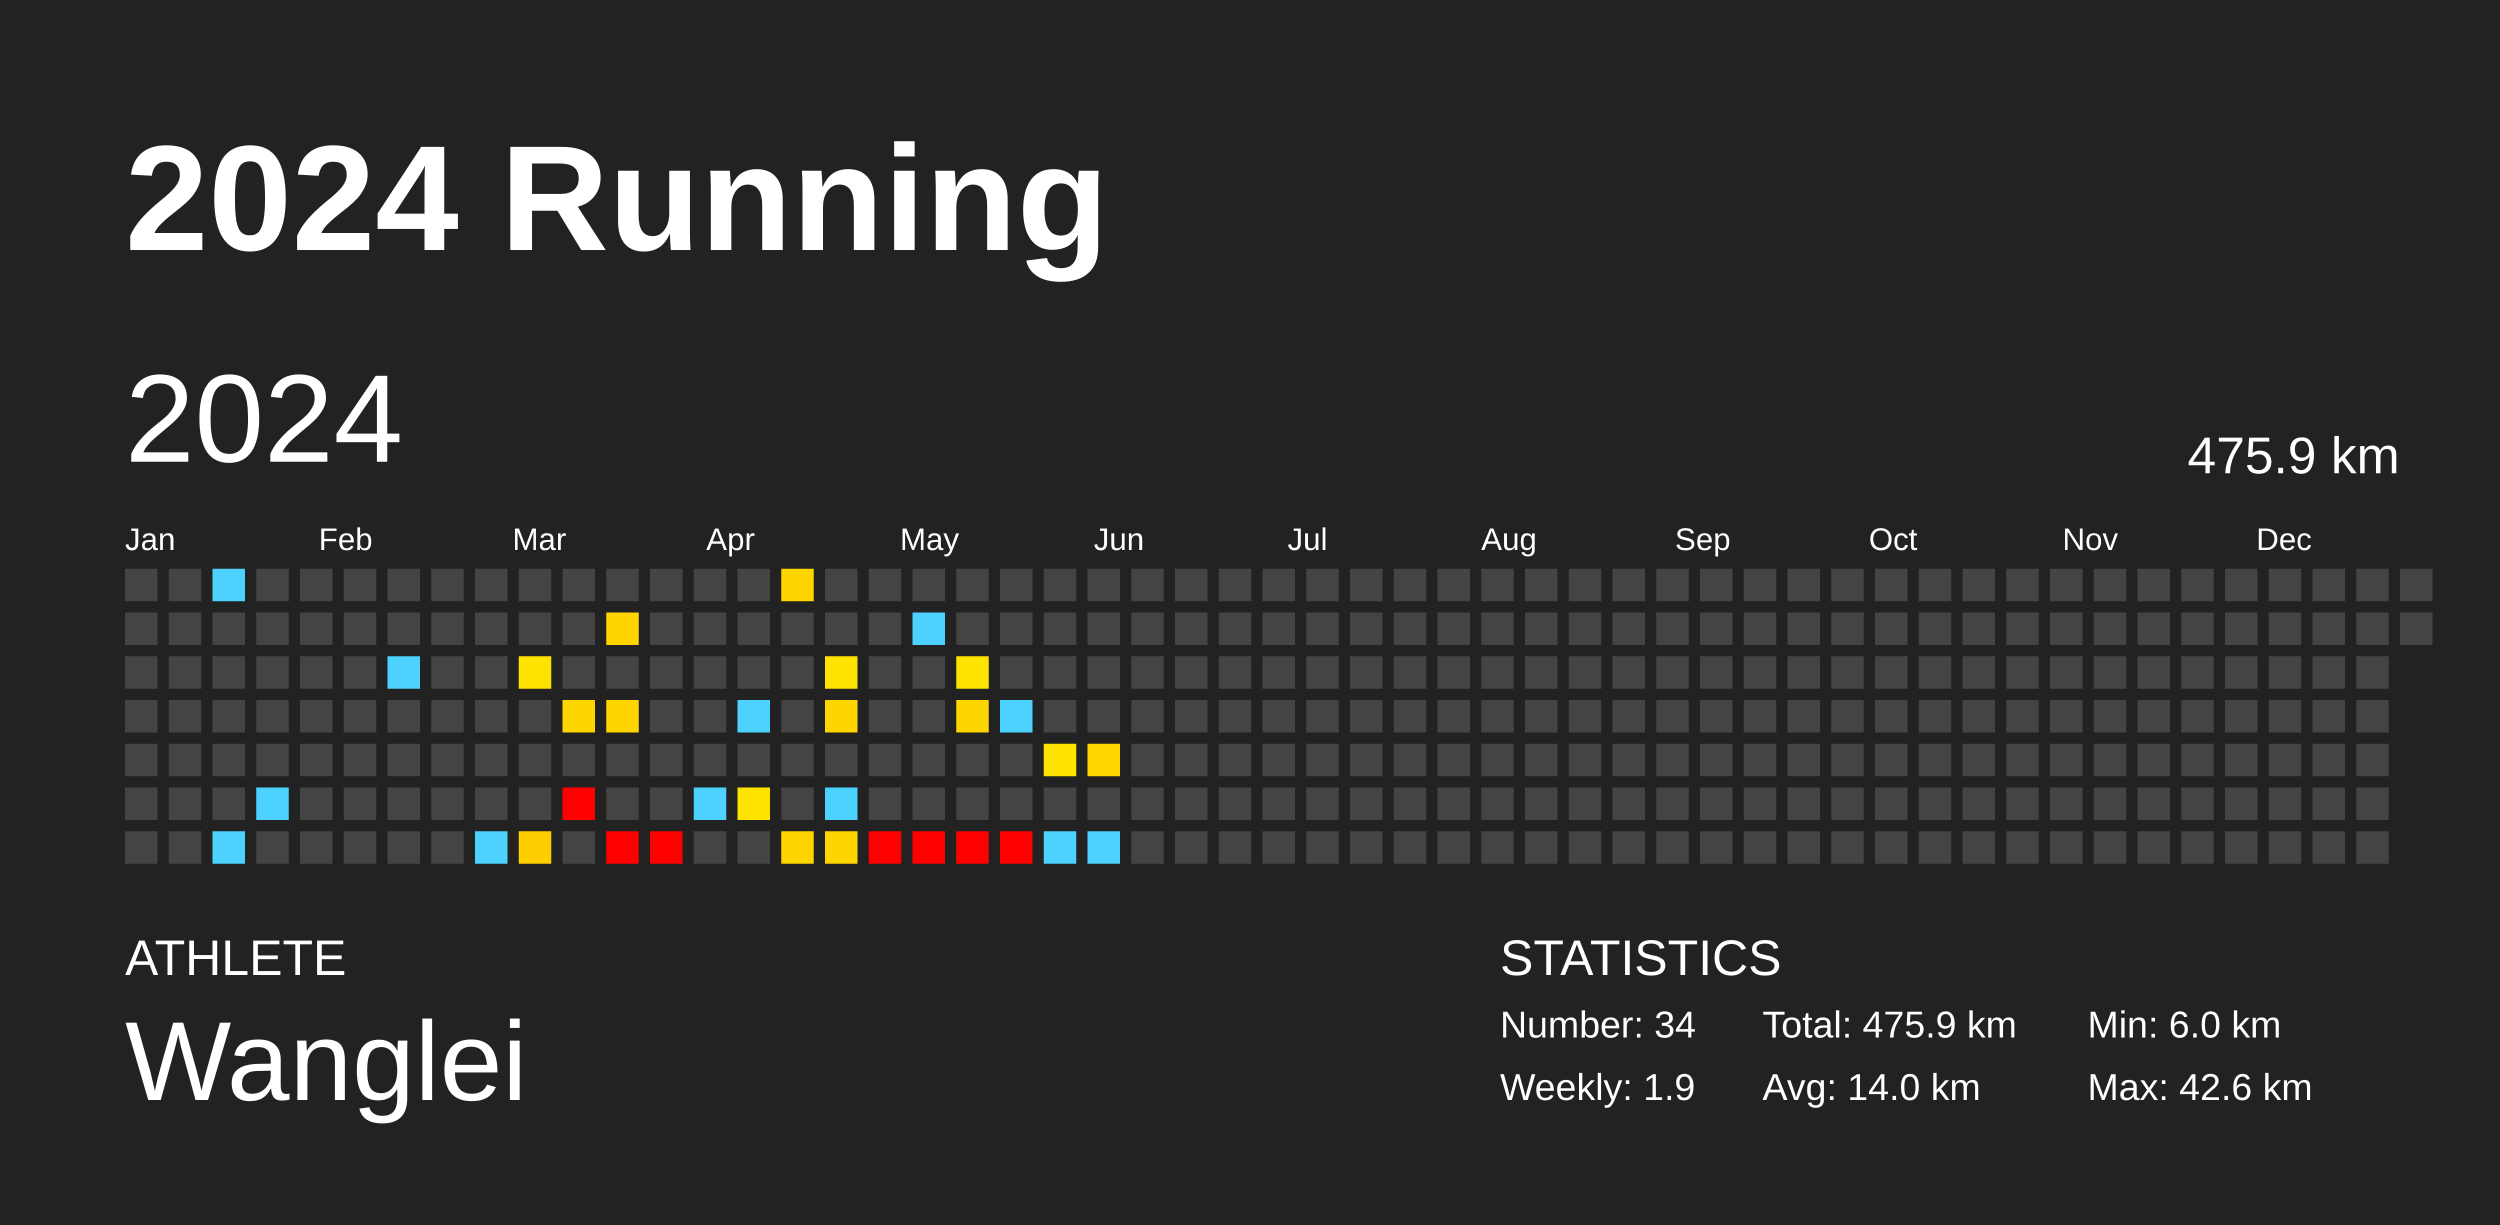
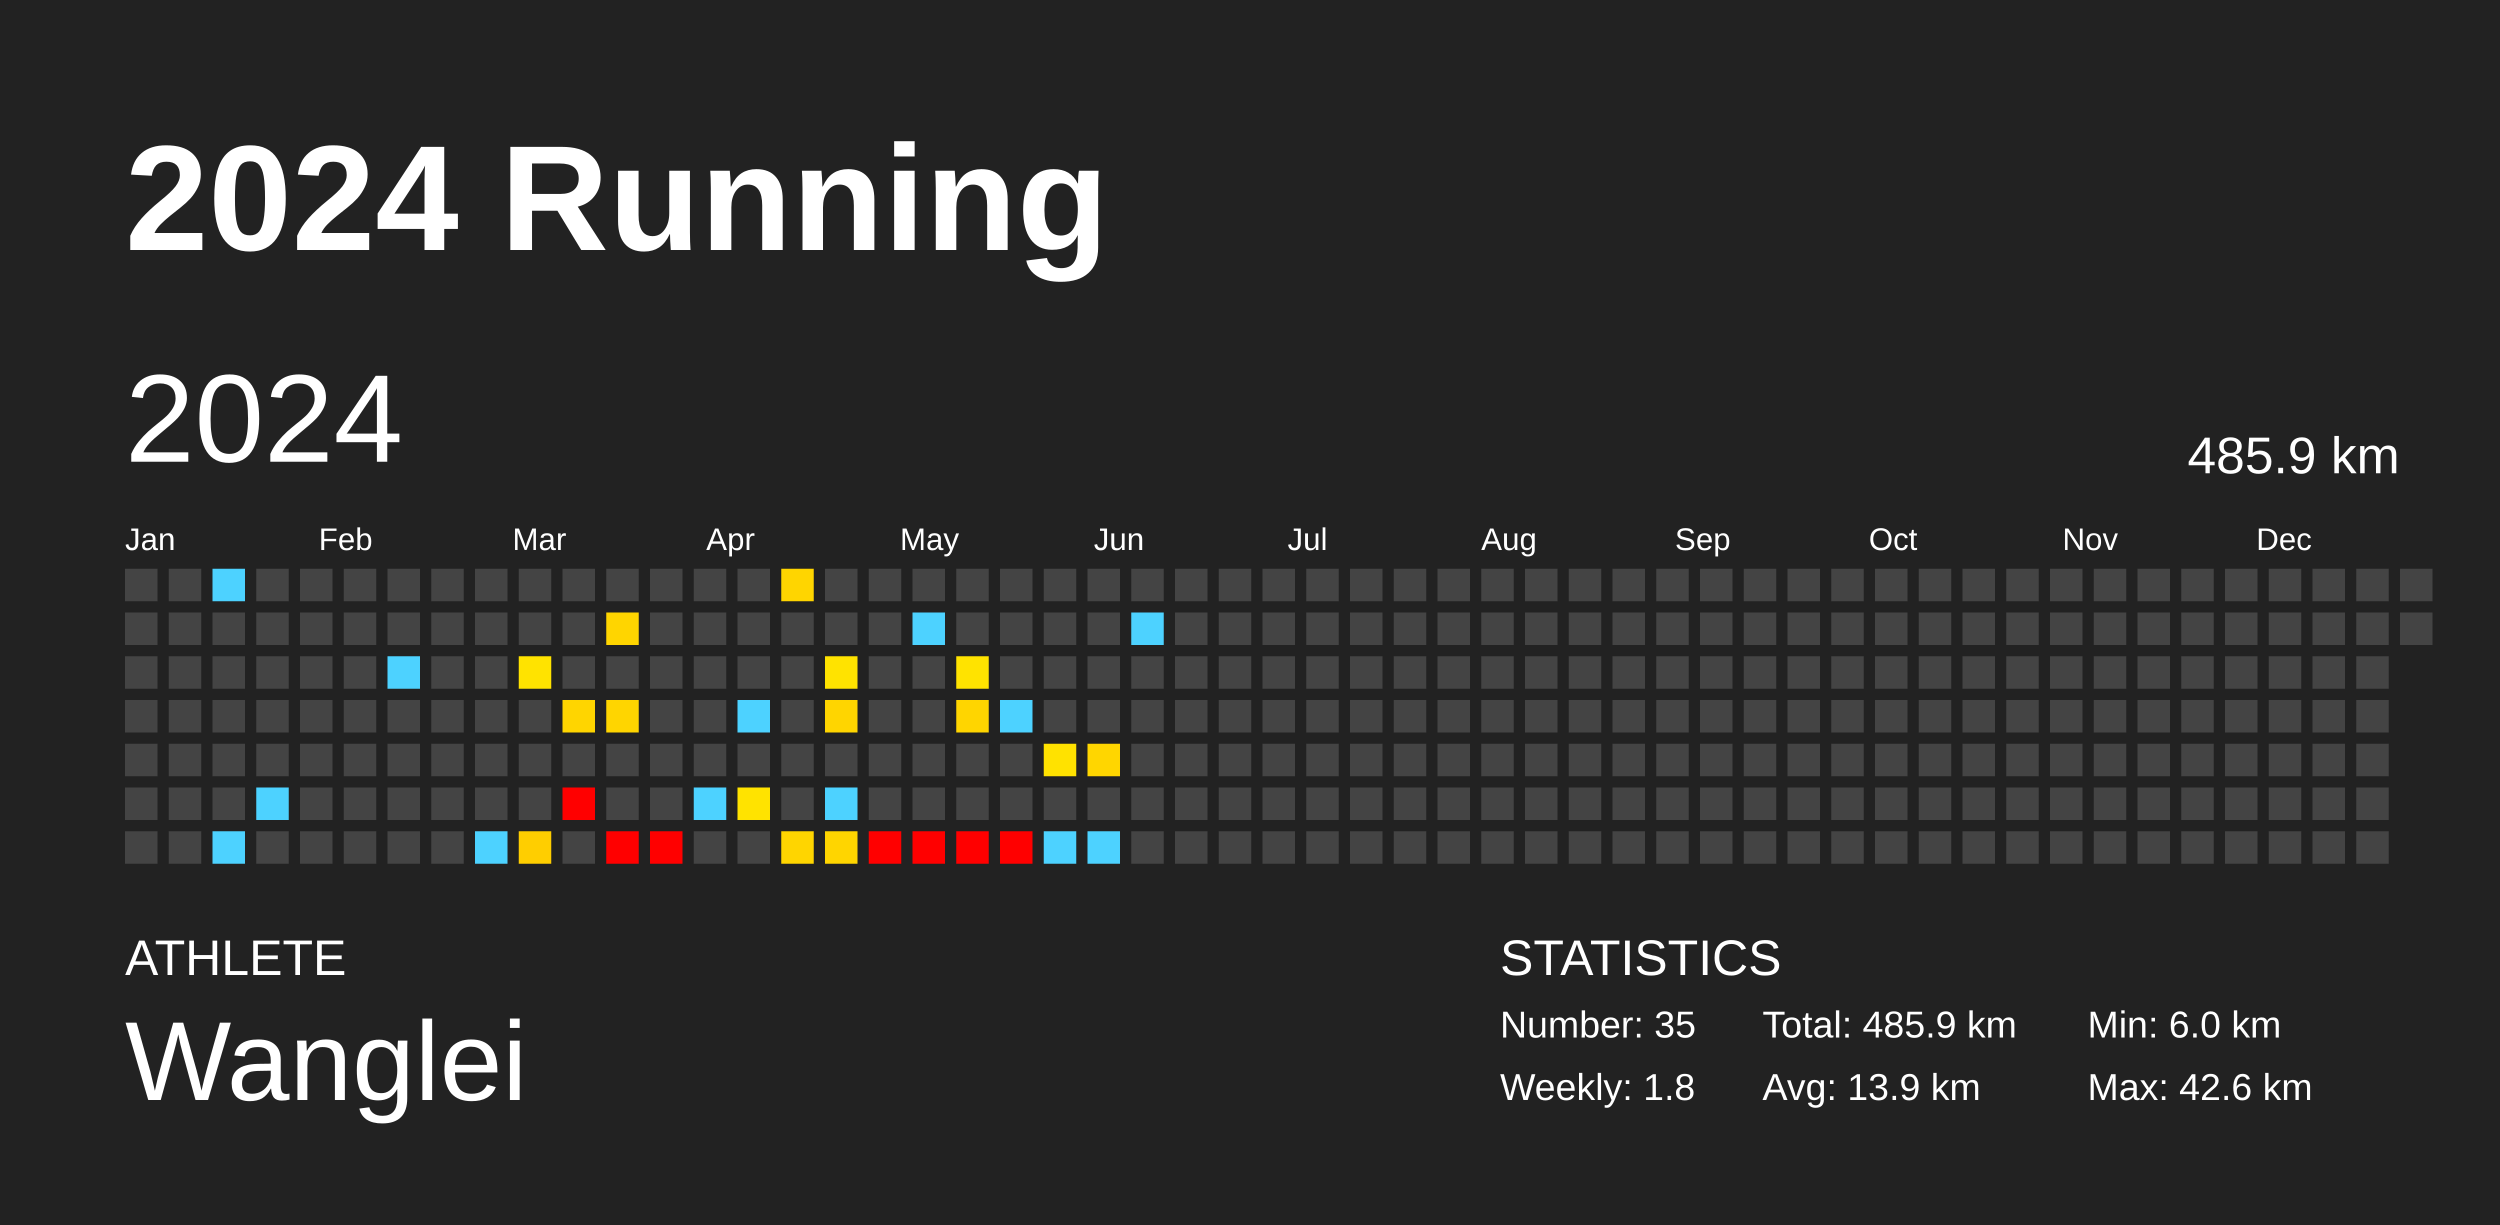
<svg xmlns="http://www.w3.org/2000/svg" baseProfile="full" height="98mm" version="1.1" viewBox="0,0,200,98" width="200mm">
  <defs />
  <rect fill="#222222" height="98" width="200" x="0" y="0" />
  <text fill="#FFFFFF" style="font-size:12px; font-family:Arial; font-weight:bold;" x="10" y="20">2024 Running</text>
  <text fill="#FFFFFF" style="font-size:4px; font-family:Arial" x="10" y="78">ATHLETE</text>
  <text fill="#FFFFFF" style="font-size:9px; font-family:Arial" x="10" y="88">Wanglei</text>
  <text fill="#FFFFFF" style="font-size:4px; font-family:Arial" x="120" y="78">STATISTICS</text>
-   <text fill="#FFFFFF" style="font-size:3px; font-family:Arial" x="120" y="83">Number: 34</text>
-   <text fill="#FFFFFF" style="font-size:3px; font-family:Arial" x="120" y="88">Weekly: 1.9</text>
-   <text fill="#FFFFFF" style="font-size:3px; font-family:Arial" x="141" y="83">Total: 475.9 km</text>
-   <text fill="#FFFFFF" style="font-size:3px; font-family:Arial" x="141" y="88">Avg: 14.0 km</text>
+   <text fill="#FFFFFF" style="font-size:3px; font-family:Arial" x="120" y="83">Number: 35</text>
+   <text fill="#FFFFFF" style="font-size:3px; font-family:Arial" x="120" y="88">Weekly: 1.8</text>
+   <text fill="#FFFFFF" style="font-size:3px; font-family:Arial" x="141" y="83">Total: 485.9 km</text>
+   <text fill="#FFFFFF" style="font-size:3px; font-family:Arial" x="141" y="88">Avg: 13.9 km</text>
  <text fill="#FFFFFF" style="font-size:3px; font-family:Arial" x="167" y="83">Min: 6.0 km</text>
  <text fill="#FFFFFF" style="font-size:3px; font-family:Arial" x="167" y="88">Max: 42.6 km</text>
  <text dominant-baseline="hanging" fill="#FFFFFF" style="font-size:10.0px; font-family:Arial;" x="10" y="30">2024</text>
-   <text dominant-baseline="hanging" fill="#FFFFFF" style="font-size:4.125px; font-family:Arial;" x="175" y="35">475.9 km</text>
+   <text dominant-baseline="hanging" fill="#FFFFFF" style="font-size:4.125px; font-family:Arial;" x="175" y="35">485.9 km</text>
  <text fill="#FFFFFF" style="font-size:2.5px; font-family:Arial" x="10.0" y="44">Jan</text>
  <text fill="#FFFFFF" style="font-size:2.5px; font-family:Arial" x="25.5" y="44">Feb</text>
  <text fill="#FFFFFF" style="font-size:2.5px; font-family:Arial" x="41.0" y="44">Mar</text>
  <text fill="#FFFFFF" style="font-size:2.5px; font-family:Arial" x="56.5" y="44">Apr</text>
  <text fill="#FFFFFF" style="font-size:2.5px; font-family:Arial" x="72.0" y="44">May</text>
  <text fill="#FFFFFF" style="font-size:2.5px; font-family:Arial" x="87.5" y="44">Jun</text>
  <text fill="#FFFFFF" style="font-size:2.5px; font-family:Arial" x="103.0" y="44">Jul</text>
  <text fill="#FFFFFF" style="font-size:2.5px; font-family:Arial" x="118.5" y="44">Aug</text>
  <text fill="#FFFFFF" style="font-size:2.5px; font-family:Arial" x="134.0" y="44">Sep</text>
  <text fill="#FFFFFF" style="font-size:2.5px; font-family:Arial" x="149.5" y="44">Oct</text>
  <text fill="#FFFFFF" style="font-size:2.5px; font-family:Arial" x="165.0" y="44">Nov</text>
  <text fill="#FFFFFF" style="font-size:2.5px; font-family:Arial" x="180.5" y="44">Dec</text>
  <rect fill="#444444" height="2.6" width="2.6" x="10.0" y="45.5" />
  <rect fill="#444444" height="2.6" width="2.6" x="10.0" y="49.0" />
  <rect fill="#444444" height="2.6" width="2.6" x="10.0" y="52.5" />
  <rect fill="#444444" height="2.6" width="2.6" x="10.0" y="56.0" />
  <rect fill="#444444" height="2.6" width="2.6" x="10.0" y="59.5" />
  <rect fill="#444444" height="2.6" width="2.6" x="10.0" y="63.0" />
  <rect fill="#444444" height="2.6" width="2.6" x="10.0" y="66.5" />
  <rect fill="#444444" height="2.6" width="2.6" x="13.5" y="45.5" />
  <rect fill="#444444" height="2.6" width="2.6" x="13.5" y="49.0" />
  <rect fill="#444444" height="2.6" width="2.6" x="13.5" y="52.5" />
  <rect fill="#444444" height="2.6" width="2.6" x="13.5" y="56.0" />
  <rect fill="#444444" height="2.6" width="2.6" x="13.5" y="59.5" />
  <rect fill="#444444" height="2.6" width="2.6" x="13.5" y="63.0" />
  <rect fill="#444444" height="2.6" width="2.6" x="13.5" y="66.5" />
  <rect fill="#4dd2ff" height="2.6" width="2.6" x="17.0" y="45.5" />
  <rect fill="#444444" height="2.6" width="2.6" x="17.0" y="49.0" />
  <rect fill="#444444" height="2.6" width="2.6" x="17.0" y="52.5" />
  <rect fill="#444444" height="2.6" width="2.6" x="17.0" y="56.0" />
  <rect fill="#444444" height="2.6" width="2.6" x="17.0" y="59.5" />
  <rect fill="#444444" height="2.6" width="2.6" x="17.0" y="63.0" />
  <rect fill="#4dd2ff" height="2.6" width="2.6" x="17.0" y="66.5" />
  <rect fill="#444444" height="2.6" width="2.6" x="20.5" y="45.5" />
  <rect fill="#444444" height="2.6" width="2.6" x="20.5" y="49.0" />
  <rect fill="#444444" height="2.6" width="2.6" x="20.5" y="52.5" />
  <rect fill="#444444" height="2.6" width="2.6" x="20.5" y="56.0" />
  <rect fill="#444444" height="2.6" width="2.6" x="20.5" y="59.5" />
  <rect fill="#4dd2ff" height="2.6" width="2.6" x="20.5" y="63.0" />
  <rect fill="#444444" height="2.6" width="2.6" x="20.5" y="66.5" />
  <rect fill="#444444" height="2.6" width="2.6" x="24.0" y="45.5" />
  <rect fill="#444444" height="2.6" width="2.6" x="24.0" y="49.0" />
  <rect fill="#444444" height="2.6" width="2.6" x="24.0" y="52.5" />
  <rect fill="#444444" height="2.6" width="2.6" x="24.0" y="56.0" />
  <rect fill="#444444" height="2.6" width="2.6" x="24.0" y="59.5" />
  <rect fill="#444444" height="2.6" width="2.6" x="24.0" y="63.0" />
  <rect fill="#444444" height="2.6" width="2.6" x="24.0" y="66.5" />
  <rect fill="#444444" height="2.6" width="2.6" x="27.5" y="45.5" />
  <rect fill="#444444" height="2.6" width="2.6" x="27.5" y="49.0" />
  <rect fill="#444444" height="2.6" width="2.6" x="27.5" y="52.5" />
  <rect fill="#444444" height="2.6" width="2.6" x="27.5" y="56.0" />
  <rect fill="#444444" height="2.6" width="2.6" x="27.5" y="59.5" />
  <rect fill="#444444" height="2.6" width="2.6" x="27.5" y="63.0" />
  <rect fill="#444444" height="2.6" width="2.6" x="27.5" y="66.5" />
  <rect fill="#444444" height="2.6" width="2.6" x="31.0" y="45.5" />
  <rect fill="#444444" height="2.6" width="2.6" x="31.0" y="49.0" />
  <rect fill="#4dd2ff" height="2.6" width="2.6" x="31.0" y="52.5" />
  <rect fill="#444444" height="2.6" width="2.6" x="31.0" y="56.0" />
  <rect fill="#444444" height="2.6" width="2.6" x="31.0" y="59.5" />
  <rect fill="#444444" height="2.6" width="2.6" x="31.0" y="63.0" />
  <rect fill="#444444" height="2.6" width="2.6" x="31.0" y="66.5" />
  <rect fill="#444444" height="2.6" width="2.6" x="34.5" y="45.5" />
  <rect fill="#444444" height="2.6" width="2.6" x="34.5" y="49.0" />
  <rect fill="#444444" height="2.6" width="2.6" x="34.5" y="52.5" />
  <rect fill="#444444" height="2.6" width="2.6" x="34.5" y="56.0" />
  <rect fill="#444444" height="2.6" width="2.6" x="34.5" y="59.5" />
  <rect fill="#444444" height="2.6" width="2.6" x="34.5" y="63.0" />
  <rect fill="#444444" height="2.6" width="2.6" x="34.5" y="66.5" />
  <rect fill="#444444" height="2.6" width="2.6" x="38.0" y="45.5" />
  <rect fill="#444444" height="2.6" width="2.6" x="38.0" y="49.0" />
  <rect fill="#444444" height="2.6" width="2.6" x="38.0" y="52.5" />
  <rect fill="#444444" height="2.6" width="2.6" x="38.0" y="56.0" />
  <rect fill="#444444" height="2.6" width="2.6" x="38.0" y="59.5" />
  <rect fill="#444444" height="2.6" width="2.6" x="38.0" y="63.0" />
  <rect fill="#4dd2ff" height="2.6" width="2.6" x="38.0" y="66.5" />
  <rect fill="#444444" height="2.6" width="2.6" x="41.5" y="45.5" />
  <rect fill="#444444" height="2.6" width="2.6" x="41.5" y="49.0" />
  <rect fill="#ffe300" height="2.6" width="2.6" x="41.5" y="52.5" />
  <rect fill="#444444" height="2.6" width="2.6" x="41.5" y="56.0" />
  <rect fill="#444444" height="2.6" width="2.6" x="41.5" y="59.5" />
  <rect fill="#444444" height="2.6" width="2.6" x="41.5" y="63.0" />
  <rect fill="#ffce00" height="2.6" width="2.6" x="41.5" y="66.5" />
  <rect fill="#444444" height="2.6" width="2.6" x="45.0" y="45.5" />
  <rect fill="#444444" height="2.6" width="2.6" x="45.0" y="49.0" />
  <rect fill="#444444" height="2.6" width="2.6" x="45.0" y="52.5" />
  <rect fill="#ffd500" height="2.6" width="2.6" x="45.0" y="56.0" />
  <rect fill="#444444" height="2.6" width="2.6" x="45.0" y="59.5" />
  <rect fill="red" height="2.6" width="2.6" x="45.0" y="63.0" />
  <rect fill="#444444" height="2.6" width="2.6" x="45.0" y="66.5" />
  <rect fill="#444444" height="2.6" width="2.6" x="48.5" y="45.5" />
  <rect fill="#ffd500" height="2.6" width="2.6" x="48.5" y="49.0" />
  <rect fill="#444444" height="2.6" width="2.6" x="48.5" y="52.5" />
  <rect fill="#ffd500" height="2.6" width="2.6" x="48.5" y="56.0" />
  <rect fill="#444444" height="2.6" width="2.6" x="48.5" y="59.5" />
  <rect fill="#444444" height="2.6" width="2.6" x="48.5" y="63.0" />
  <rect fill="red" height="2.6" width="2.6" x="48.5" y="66.5" />
  <rect fill="#444444" height="2.6" width="2.6" x="52.0" y="45.5" />
  <rect fill="#444444" height="2.6" width="2.6" x="52.0" y="49.0" />
  <rect fill="#444444" height="2.6" width="2.6" x="52.0" y="52.5" />
  <rect fill="#444444" height="2.6" width="2.6" x="52.0" y="56.0" />
  <rect fill="#444444" height="2.6" width="2.6" x="52.0" y="59.5" />
  <rect fill="#444444" height="2.6" width="2.6" x="52.0" y="63.0" />
  <rect fill="red" height="2.6" width="2.6" x="52.0" y="66.5" />
  <rect fill="#444444" height="2.6" width="2.6" x="55.5" y="45.5" />
  <rect fill="#444444" height="2.6" width="2.6" x="55.5" y="49.0" />
  <rect fill="#444444" height="2.6" width="2.6" x="55.5" y="52.5" />
  <rect fill="#444444" height="2.6" width="2.6" x="55.5" y="56.0" />
  <rect fill="#444444" height="2.6" width="2.6" x="55.5" y="59.5" />
  <rect fill="#4dd2ff" height="2.6" width="2.6" x="55.5" y="63.0" />
  <rect fill="#444444" height="2.6" width="2.6" x="55.5" y="66.5" />
  <rect fill="#444444" height="2.6" width="2.6" x="59.0" y="45.5" />
  <rect fill="#444444" height="2.6" width="2.6" x="59.0" y="49.0" />
  <rect fill="#444444" height="2.6" width="2.6" x="59.0" y="52.5" />
  <rect fill="#4dd2ff" height="2.6" width="2.6" x="59.0" y="56.0" />
  <rect fill="#444444" height="2.6" width="2.6" x="59.0" y="59.5" />
  <rect fill="#ffe300" height="2.6" width="2.6" x="59.0" y="63.0" />
  <rect fill="#444444" height="2.6" width="2.6" x="59.0" y="66.5" />
  <rect fill="#ffd500" height="2.6" width="2.6" x="62.5" y="45.5" />
  <rect fill="#444444" height="2.6" width="2.6" x="62.5" y="49.0" />
  <rect fill="#444444" height="2.6" width="2.6" x="62.5" y="52.5" />
  <rect fill="#444444" height="2.6" width="2.6" x="62.5" y="56.0" />
  <rect fill="#444444" height="2.6" width="2.6" x="62.5" y="59.5" />
  <rect fill="#444444" height="2.6" width="2.6" x="62.5" y="63.0" />
  <rect fill="#ffd500" height="2.6" width="2.6" x="62.5" y="66.5" />
  <rect fill="#444444" height="2.6" width="2.6" x="66.0" y="45.5" />
  <rect fill="#444444" height="2.6" width="2.6" x="66.0" y="49.0" />
  <rect fill="#ffe300" height="2.6" width="2.6" x="66.0" y="52.5" />
  <rect fill="#ffd500" height="2.6" width="2.6" x="66.0" y="56.0" />
  <rect fill="#444444" height="2.6" width="2.6" x="66.0" y="59.5" />
  <rect fill="#4dd2ff" height="2.6" width="2.6" x="66.0" y="63.0" />
  <rect fill="#ffd500" height="2.6" width="2.6" x="66.0" y="66.5" />
  <rect fill="#444444" height="2.6" width="2.6" x="69.5" y="45.5" />
  <rect fill="#444444" height="2.6" width="2.6" x="69.5" y="49.0" />
  <rect fill="#444444" height="2.6" width="2.6" x="69.5" y="52.5" />
  <rect fill="#444444" height="2.6" width="2.6" x="69.5" y="56.0" />
  <rect fill="#444444" height="2.6" width="2.6" x="69.5" y="59.5" />
  <rect fill="#444444" height="2.6" width="2.6" x="69.5" y="63.0" />
  <rect fill="red" height="2.6" width="2.6" x="69.5" y="66.5" />
  <rect fill="#444444" height="2.6" width="2.6" x="73.0" y="45.5" />
  <rect fill="#4dd2ff" height="2.6" width="2.6" x="73.0" y="49.0" />
  <rect fill="#444444" height="2.6" width="2.6" x="73.0" y="52.5" />
  <rect fill="#444444" height="2.6" width="2.6" x="73.0" y="56.0" />
  <rect fill="#444444" height="2.6" width="2.6" x="73.0" y="59.5" />
  <rect fill="#444444" height="2.6" width="2.6" x="73.0" y="63.0" />
  <rect fill="red" height="2.6" width="2.6" x="73.0" y="66.5" />
  <rect fill="#444444" height="2.6" width="2.6" x="76.5" y="45.5" />
  <rect fill="#444444" height="2.6" width="2.6" x="76.5" y="49.0" />
  <rect fill="#ffe300" height="2.6" width="2.6" x="76.5" y="52.5" />
  <rect fill="#ffd500" height="2.6" width="2.6" x="76.5" y="56.0" />
  <rect fill="#444444" height="2.6" width="2.6" x="76.5" y="59.5" />
  <rect fill="#444444" height="2.6" width="2.6" x="76.5" y="63.0" />
  <rect fill="red" height="2.6" width="2.6" x="76.5" y="66.5" />
  <rect fill="#444444" height="2.6" width="2.6" x="80.0" y="45.5" />
  <rect fill="#444444" height="2.6" width="2.6" x="80.0" y="49.0" />
  <rect fill="#444444" height="2.6" width="2.6" x="80.0" y="52.5" />
  <rect fill="#4dd2ff" height="2.6" width="2.6" x="80.0" y="56.0" />
  <rect fill="#444444" height="2.6" width="2.6" x="80.0" y="59.5" />
  <rect fill="#444444" height="2.6" width="2.6" x="80.0" y="63.0" />
  <rect fill="red" height="2.6" width="2.6" x="80.0" y="66.5" />
  <rect fill="#444444" height="2.6" width="2.6" x="83.5" y="45.5" />
  <rect fill="#444444" height="2.6" width="2.6" x="83.5" y="49.0" />
  <rect fill="#444444" height="2.6" width="2.6" x="83.5" y="52.5" />
  <rect fill="#444444" height="2.6" width="2.6" x="83.5" y="56.0" />
  <rect fill="#ffe200" height="2.6" width="2.6" x="83.5" y="59.5" />
  <rect fill="#444444" height="2.6" width="2.6" x="83.5" y="63.0" />
  <rect fill="#4dd2ff" height="2.6" width="2.6" x="83.5" y="66.5" />
  <rect fill="#444444" height="2.6" width="2.6" x="87.0" y="45.5" />
  <rect fill="#444444" height="2.6" width="2.6" x="87.0" y="49.0" />
  <rect fill="#444444" height="2.6" width="2.6" x="87.0" y="52.5" />
  <rect fill="#444444" height="2.6" width="2.6" x="87.0" y="56.0" />
  <rect fill="#ffd600" height="2.6" width="2.6" x="87.0" y="59.5" />
  <rect fill="#444444" height="2.6" width="2.6" x="87.0" y="63.0" />
  <rect fill="#4dd2ff" height="2.6" width="2.6" x="87.0" y="66.5" />
  <rect fill="#444444" height="2.6" width="2.6" x="90.5" y="45.5" />
-   <rect fill="#444444" height="2.6" width="2.6" x="90.5" y="49.0" />
+   <rect fill="#4dd2ff" height="2.6" width="2.6" x="90.5" y="49.0" />
  <rect fill="#444444" height="2.6" width="2.6" x="90.5" y="52.5" />
  <rect fill="#444444" height="2.6" width="2.6" x="90.5" y="56.0" />
  <rect fill="#444444" height="2.6" width="2.6" x="90.5" y="59.5" />
  <rect fill="#444444" height="2.6" width="2.6" x="90.5" y="63.0" />
  <rect fill="#444444" height="2.6" width="2.6" x="90.5" y="66.5" />
  <rect fill="#444444" height="2.6" width="2.6" x="94.0" y="45.5" />
  <rect fill="#444444" height="2.6" width="2.6" x="94.0" y="49.0" />
  <rect fill="#444444" height="2.6" width="2.6" x="94.0" y="52.5" />
  <rect fill="#444444" height="2.6" width="2.6" x="94.0" y="56.0" />
  <rect fill="#444444" height="2.6" width="2.6" x="94.0" y="59.5" />
  <rect fill="#444444" height="2.6" width="2.6" x="94.0" y="63.0" />
  <rect fill="#444444" height="2.6" width="2.6" x="94.0" y="66.5" />
  <rect fill="#444444" height="2.6" width="2.6" x="97.5" y="45.5" />
  <rect fill="#444444" height="2.6" width="2.6" x="97.5" y="49.0" />
  <rect fill="#444444" height="2.6" width="2.6" x="97.5" y="52.5" />
  <rect fill="#444444" height="2.6" width="2.6" x="97.5" y="56.0" />
  <rect fill="#444444" height="2.6" width="2.6" x="97.5" y="59.5" />
  <rect fill="#444444" height="2.6" width="2.6" x="97.5" y="63.0" />
  <rect fill="#444444" height="2.6" width="2.6" x="97.5" y="66.5" />
  <rect fill="#444444" height="2.6" width="2.6" x="101.0" y="45.5" />
  <rect fill="#444444" height="2.6" width="2.6" x="101.0" y="49.0" />
  <rect fill="#444444" height="2.6" width="2.6" x="101.0" y="52.5" />
  <rect fill="#444444" height="2.6" width="2.6" x="101.0" y="56.0" />
  <rect fill="#444444" height="2.6" width="2.6" x="101.0" y="59.5" />
  <rect fill="#444444" height="2.6" width="2.6" x="101.0" y="63.0" />
  <rect fill="#444444" height="2.6" width="2.6" x="101.0" y="66.5" />
  <rect fill="#444444" height="2.6" width="2.6" x="104.5" y="45.5" />
  <rect fill="#444444" height="2.6" width="2.6" x="104.5" y="49.0" />
  <rect fill="#444444" height="2.6" width="2.6" x="104.5" y="52.5" />
  <rect fill="#444444" height="2.6" width="2.6" x="104.5" y="56.0" />
  <rect fill="#444444" height="2.6" width="2.6" x="104.5" y="59.5" />
  <rect fill="#444444" height="2.6" width="2.6" x="104.5" y="63.0" />
  <rect fill="#444444" height="2.6" width="2.6" x="104.5" y="66.5" />
  <rect fill="#444444" height="2.6" width="2.6" x="108.0" y="45.5" />
  <rect fill="#444444" height="2.6" width="2.6" x="108.0" y="49.0" />
  <rect fill="#444444" height="2.6" width="2.6" x="108.0" y="52.5" />
  <rect fill="#444444" height="2.6" width="2.6" x="108.0" y="56.0" />
  <rect fill="#444444" height="2.6" width="2.6" x="108.0" y="59.5" />
  <rect fill="#444444" height="2.6" width="2.6" x="108.0" y="63.0" />
  <rect fill="#444444" height="2.6" width="2.6" x="108.0" y="66.5" />
  <rect fill="#444444" height="2.6" width="2.6" x="111.5" y="45.5" />
  <rect fill="#444444" height="2.6" width="2.6" x="111.5" y="49.0" />
  <rect fill="#444444" height="2.6" width="2.6" x="111.5" y="52.5" />
  <rect fill="#444444" height="2.6" width="2.6" x="111.5" y="56.0" />
  <rect fill="#444444" height="2.6" width="2.6" x="111.5" y="59.5" />
  <rect fill="#444444" height="2.6" width="2.6" x="111.5" y="63.0" />
  <rect fill="#444444" height="2.6" width="2.6" x="111.5" y="66.5" />
  <rect fill="#444444" height="2.6" width="2.6" x="115.0" y="45.5" />
  <rect fill="#444444" height="2.6" width="2.6" x="115.0" y="49.0" />
  <rect fill="#444444" height="2.6" width="2.6" x="115.0" y="52.5" />
  <rect fill="#444444" height="2.6" width="2.6" x="115.0" y="56.0" />
  <rect fill="#444444" height="2.6" width="2.6" x="115.0" y="59.5" />
  <rect fill="#444444" height="2.6" width="2.6" x="115.0" y="63.0" />
  <rect fill="#444444" height="2.6" width="2.6" x="115.0" y="66.5" />
  <rect fill="#444444" height="2.6" width="2.6" x="118.5" y="45.5" />
  <rect fill="#444444" height="2.6" width="2.6" x="118.5" y="49.0" />
  <rect fill="#444444" height="2.6" width="2.6" x="118.5" y="52.5" />
  <rect fill="#444444" height="2.6" width="2.6" x="118.5" y="56.0" />
  <rect fill="#444444" height="2.6" width="2.6" x="118.5" y="59.5" />
  <rect fill="#444444" height="2.6" width="2.6" x="118.5" y="63.0" />
  <rect fill="#444444" height="2.6" width="2.6" x="118.5" y="66.5" />
  <rect fill="#444444" height="2.6" width="2.6" x="122.0" y="45.5" />
  <rect fill="#444444" height="2.6" width="2.6" x="122.0" y="49.0" />
  <rect fill="#444444" height="2.6" width="2.6" x="122.0" y="52.5" />
  <rect fill="#444444" height="2.6" width="2.6" x="122.0" y="56.0" />
  <rect fill="#444444" height="2.6" width="2.6" x="122.0" y="59.5" />
  <rect fill="#444444" height="2.6" width="2.6" x="122.0" y="63.0" />
  <rect fill="#444444" height="2.6" width="2.6" x="122.0" y="66.5" />
  <rect fill="#444444" height="2.6" width="2.6" x="125.5" y="45.5" />
  <rect fill="#444444" height="2.6" width="2.6" x="125.5" y="49.0" />
  <rect fill="#444444" height="2.6" width="2.6" x="125.5" y="52.5" />
  <rect fill="#444444" height="2.6" width="2.6" x="125.5" y="56.0" />
  <rect fill="#444444" height="2.6" width="2.6" x="125.5" y="59.5" />
  <rect fill="#444444" height="2.6" width="2.6" x="125.5" y="63.0" />
  <rect fill="#444444" height="2.6" width="2.6" x="125.5" y="66.5" />
  <rect fill="#444444" height="2.6" width="2.6" x="129.0" y="45.5" />
  <rect fill="#444444" height="2.6" width="2.6" x="129.0" y="49.0" />
  <rect fill="#444444" height="2.6" width="2.6" x="129.0" y="52.5" />
  <rect fill="#444444" height="2.6" width="2.6" x="129.0" y="56.0" />
  <rect fill="#444444" height="2.6" width="2.6" x="129.0" y="59.5" />
  <rect fill="#444444" height="2.6" width="2.6" x="129.0" y="63.0" />
  <rect fill="#444444" height="2.6" width="2.6" x="129.0" y="66.5" />
  <rect fill="#444444" height="2.6" width="2.6" x="132.5" y="45.5" />
  <rect fill="#444444" height="2.6" width="2.6" x="132.5" y="49.0" />
  <rect fill="#444444" height="2.6" width="2.6" x="132.5" y="52.5" />
  <rect fill="#444444" height="2.6" width="2.6" x="132.5" y="56.0" />
  <rect fill="#444444" height="2.6" width="2.6" x="132.5" y="59.5" />
  <rect fill="#444444" height="2.6" width="2.6" x="132.5" y="63.0" />
  <rect fill="#444444" height="2.6" width="2.6" x="132.5" y="66.5" />
  <rect fill="#444444" height="2.6" width="2.6" x="136.0" y="45.5" />
  <rect fill="#444444" height="2.6" width="2.6" x="136.0" y="49.0" />
  <rect fill="#444444" height="2.6" width="2.6" x="136.0" y="52.5" />
  <rect fill="#444444" height="2.6" width="2.6" x="136.0" y="56.0" />
  <rect fill="#444444" height="2.6" width="2.6" x="136.0" y="59.5" />
  <rect fill="#444444" height="2.6" width="2.6" x="136.0" y="63.0" />
  <rect fill="#444444" height="2.6" width="2.6" x="136.0" y="66.5" />
  <rect fill="#444444" height="2.6" width="2.6" x="139.5" y="45.5" />
  <rect fill="#444444" height="2.6" width="2.6" x="139.5" y="49.0" />
  <rect fill="#444444" height="2.6" width="2.6" x="139.5" y="52.5" />
  <rect fill="#444444" height="2.6" width="2.6" x="139.5" y="56.0" />
  <rect fill="#444444" height="2.6" width="2.6" x="139.5" y="59.5" />
  <rect fill="#444444" height="2.6" width="2.6" x="139.5" y="63.0" />
  <rect fill="#444444" height="2.6" width="2.6" x="139.5" y="66.5" />
  <rect fill="#444444" height="2.6" width="2.6" x="143.0" y="45.5" />
  <rect fill="#444444" height="2.6" width="2.6" x="143.0" y="49.0" />
  <rect fill="#444444" height="2.6" width="2.6" x="143.0" y="52.5" />
  <rect fill="#444444" height="2.6" width="2.6" x="143.0" y="56.0" />
  <rect fill="#444444" height="2.6" width="2.6" x="143.0" y="59.5" />
  <rect fill="#444444" height="2.6" width="2.6" x="143.0" y="63.0" />
  <rect fill="#444444" height="2.6" width="2.6" x="143.0" y="66.5" />
  <rect fill="#444444" height="2.6" width="2.6" x="146.5" y="45.5" />
  <rect fill="#444444" height="2.6" width="2.6" x="146.5" y="49.0" />
  <rect fill="#444444" height="2.6" width="2.6" x="146.5" y="52.5" />
  <rect fill="#444444" height="2.6" width="2.6" x="146.5" y="56.0" />
  <rect fill="#444444" height="2.6" width="2.6" x="146.5" y="59.5" />
  <rect fill="#444444" height="2.6" width="2.6" x="146.5" y="63.0" />
  <rect fill="#444444" height="2.6" width="2.6" x="146.5" y="66.5" />
  <rect fill="#444444" height="2.6" width="2.6" x="150.0" y="45.5" />
  <rect fill="#444444" height="2.6" width="2.6" x="150.0" y="49.0" />
  <rect fill="#444444" height="2.6" width="2.6" x="150.0" y="52.5" />
  <rect fill="#444444" height="2.6" width="2.6" x="150.0" y="56.0" />
  <rect fill="#444444" height="2.6" width="2.6" x="150.0" y="59.5" />
  <rect fill="#444444" height="2.6" width="2.6" x="150.0" y="63.0" />
  <rect fill="#444444" height="2.6" width="2.6" x="150.0" y="66.5" />
  <rect fill="#444444" height="2.6" width="2.6" x="153.5" y="45.5" />
  <rect fill="#444444" height="2.6" width="2.6" x="153.5" y="49.0" />
  <rect fill="#444444" height="2.6" width="2.6" x="153.5" y="52.5" />
  <rect fill="#444444" height="2.6" width="2.6" x="153.5" y="56.0" />
  <rect fill="#444444" height="2.6" width="2.6" x="153.5" y="59.5" />
  <rect fill="#444444" height="2.6" width="2.6" x="153.5" y="63.0" />
  <rect fill="#444444" height="2.6" width="2.6" x="153.5" y="66.5" />
  <rect fill="#444444" height="2.6" width="2.6" x="157.0" y="45.5" />
  <rect fill="#444444" height="2.6" width="2.6" x="157.0" y="49.0" />
  <rect fill="#444444" height="2.6" width="2.6" x="157.0" y="52.5" />
  <rect fill="#444444" height="2.6" width="2.6" x="157.0" y="56.0" />
  <rect fill="#444444" height="2.6" width="2.6" x="157.0" y="59.5" />
  <rect fill="#444444" height="2.6" width="2.6" x="157.0" y="63.0" />
  <rect fill="#444444" height="2.6" width="2.6" x="157.0" y="66.5" />
  <rect fill="#444444" height="2.6" width="2.6" x="160.5" y="45.5" />
  <rect fill="#444444" height="2.6" width="2.6" x="160.5" y="49.0" />
  <rect fill="#444444" height="2.6" width="2.6" x="160.5" y="52.5" />
  <rect fill="#444444" height="2.6" width="2.6" x="160.5" y="56.0" />
  <rect fill="#444444" height="2.6" width="2.6" x="160.5" y="59.5" />
  <rect fill="#444444" height="2.6" width="2.6" x="160.5" y="63.0" />
  <rect fill="#444444" height="2.6" width="2.6" x="160.5" y="66.5" />
  <rect fill="#444444" height="2.6" width="2.6" x="164.0" y="45.5" />
  <rect fill="#444444" height="2.6" width="2.6" x="164.0" y="49.0" />
  <rect fill="#444444" height="2.6" width="2.6" x="164.0" y="52.5" />
  <rect fill="#444444" height="2.6" width="2.6" x="164.0" y="56.0" />
  <rect fill="#444444" height="2.6" width="2.6" x="164.0" y="59.5" />
  <rect fill="#444444" height="2.6" width="2.6" x="164.0" y="63.0" />
  <rect fill="#444444" height="2.6" width="2.6" x="164.0" y="66.5" />
  <rect fill="#444444" height="2.6" width="2.6" x="167.5" y="45.5" />
  <rect fill="#444444" height="2.6" width="2.6" x="167.5" y="49.0" />
  <rect fill="#444444" height="2.6" width="2.6" x="167.5" y="52.5" />
  <rect fill="#444444" height="2.6" width="2.6" x="167.5" y="56.0" />
  <rect fill="#444444" height="2.6" width="2.6" x="167.5" y="59.5" />
  <rect fill="#444444" height="2.6" width="2.6" x="167.5" y="63.0" />
  <rect fill="#444444" height="2.6" width="2.6" x="167.5" y="66.5" />
  <rect fill="#444444" height="2.6" width="2.6" x="171.0" y="45.5" />
  <rect fill="#444444" height="2.6" width="2.6" x="171.0" y="49.0" />
  <rect fill="#444444" height="2.6" width="2.6" x="171.0" y="52.5" />
  <rect fill="#444444" height="2.6" width="2.6" x="171.0" y="56.0" />
  <rect fill="#444444" height="2.6" width="2.6" x="171.0" y="59.5" />
  <rect fill="#444444" height="2.6" width="2.6" x="171.0" y="63.0" />
  <rect fill="#444444" height="2.6" width="2.6" x="171.0" y="66.5" />
  <rect fill="#444444" height="2.6" width="2.6" x="174.5" y="45.5" />
  <rect fill="#444444" height="2.6" width="2.6" x="174.5" y="49.0" />
  <rect fill="#444444" height="2.6" width="2.6" x="174.5" y="52.5" />
  <rect fill="#444444" height="2.6" width="2.6" x="174.5" y="56.0" />
  <rect fill="#444444" height="2.6" width="2.6" x="174.5" y="59.5" />
  <rect fill="#444444" height="2.6" width="2.6" x="174.5" y="63.0" />
  <rect fill="#444444" height="2.6" width="2.6" x="174.5" y="66.5" />
  <rect fill="#444444" height="2.6" width="2.6" x="178.0" y="45.5" />
  <rect fill="#444444" height="2.6" width="2.6" x="178.0" y="49.0" />
  <rect fill="#444444" height="2.6" width="2.6" x="178.0" y="52.5" />
  <rect fill="#444444" height="2.6" width="2.6" x="178.0" y="56.0" />
  <rect fill="#444444" height="2.6" width="2.6" x="178.0" y="59.5" />
  <rect fill="#444444" height="2.6" width="2.6" x="178.0" y="63.0" />
  <rect fill="#444444" height="2.6" width="2.6" x="178.0" y="66.5" />
  <rect fill="#444444" height="2.6" width="2.6" x="181.5" y="45.5" />
  <rect fill="#444444" height="2.6" width="2.6" x="181.5" y="49.0" />
  <rect fill="#444444" height="2.6" width="2.6" x="181.5" y="52.5" />
  <rect fill="#444444" height="2.6" width="2.6" x="181.5" y="56.0" />
  <rect fill="#444444" height="2.6" width="2.6" x="181.5" y="59.5" />
  <rect fill="#444444" height="2.6" width="2.6" x="181.5" y="63.0" />
  <rect fill="#444444" height="2.6" width="2.6" x="181.5" y="66.5" />
  <rect fill="#444444" height="2.6" width="2.6" x="185.0" y="45.5" />
  <rect fill="#444444" height="2.6" width="2.6" x="185.0" y="49.0" />
  <rect fill="#444444" height="2.6" width="2.6" x="185.0" y="52.5" />
  <rect fill="#444444" height="2.6" width="2.6" x="185.0" y="56.0" />
  <rect fill="#444444" height="2.6" width="2.6" x="185.0" y="59.5" />
  <rect fill="#444444" height="2.6" width="2.6" x="185.0" y="63.0" />
  <rect fill="#444444" height="2.6" width="2.6" x="185.0" y="66.5" />
  <rect fill="#444444" height="2.6" width="2.6" x="188.5" y="45.5" />
  <rect fill="#444444" height="2.6" width="2.6" x="188.5" y="49.0" />
  <rect fill="#444444" height="2.6" width="2.6" x="188.5" y="52.5" />
  <rect fill="#444444" height="2.6" width="2.6" x="188.5" y="56.0" />
  <rect fill="#444444" height="2.6" width="2.6" x="188.5" y="59.5" />
  <rect fill="#444444" height="2.6" width="2.6" x="188.5" y="63.0" />
  <rect fill="#444444" height="2.6" width="2.6" x="188.5" y="66.5" />
  <rect fill="#444444" height="2.6" width="2.6" x="192.0" y="45.5" />
  <rect fill="#444444" height="2.6" width="2.6" x="192.0" y="49.0" />
</svg>
